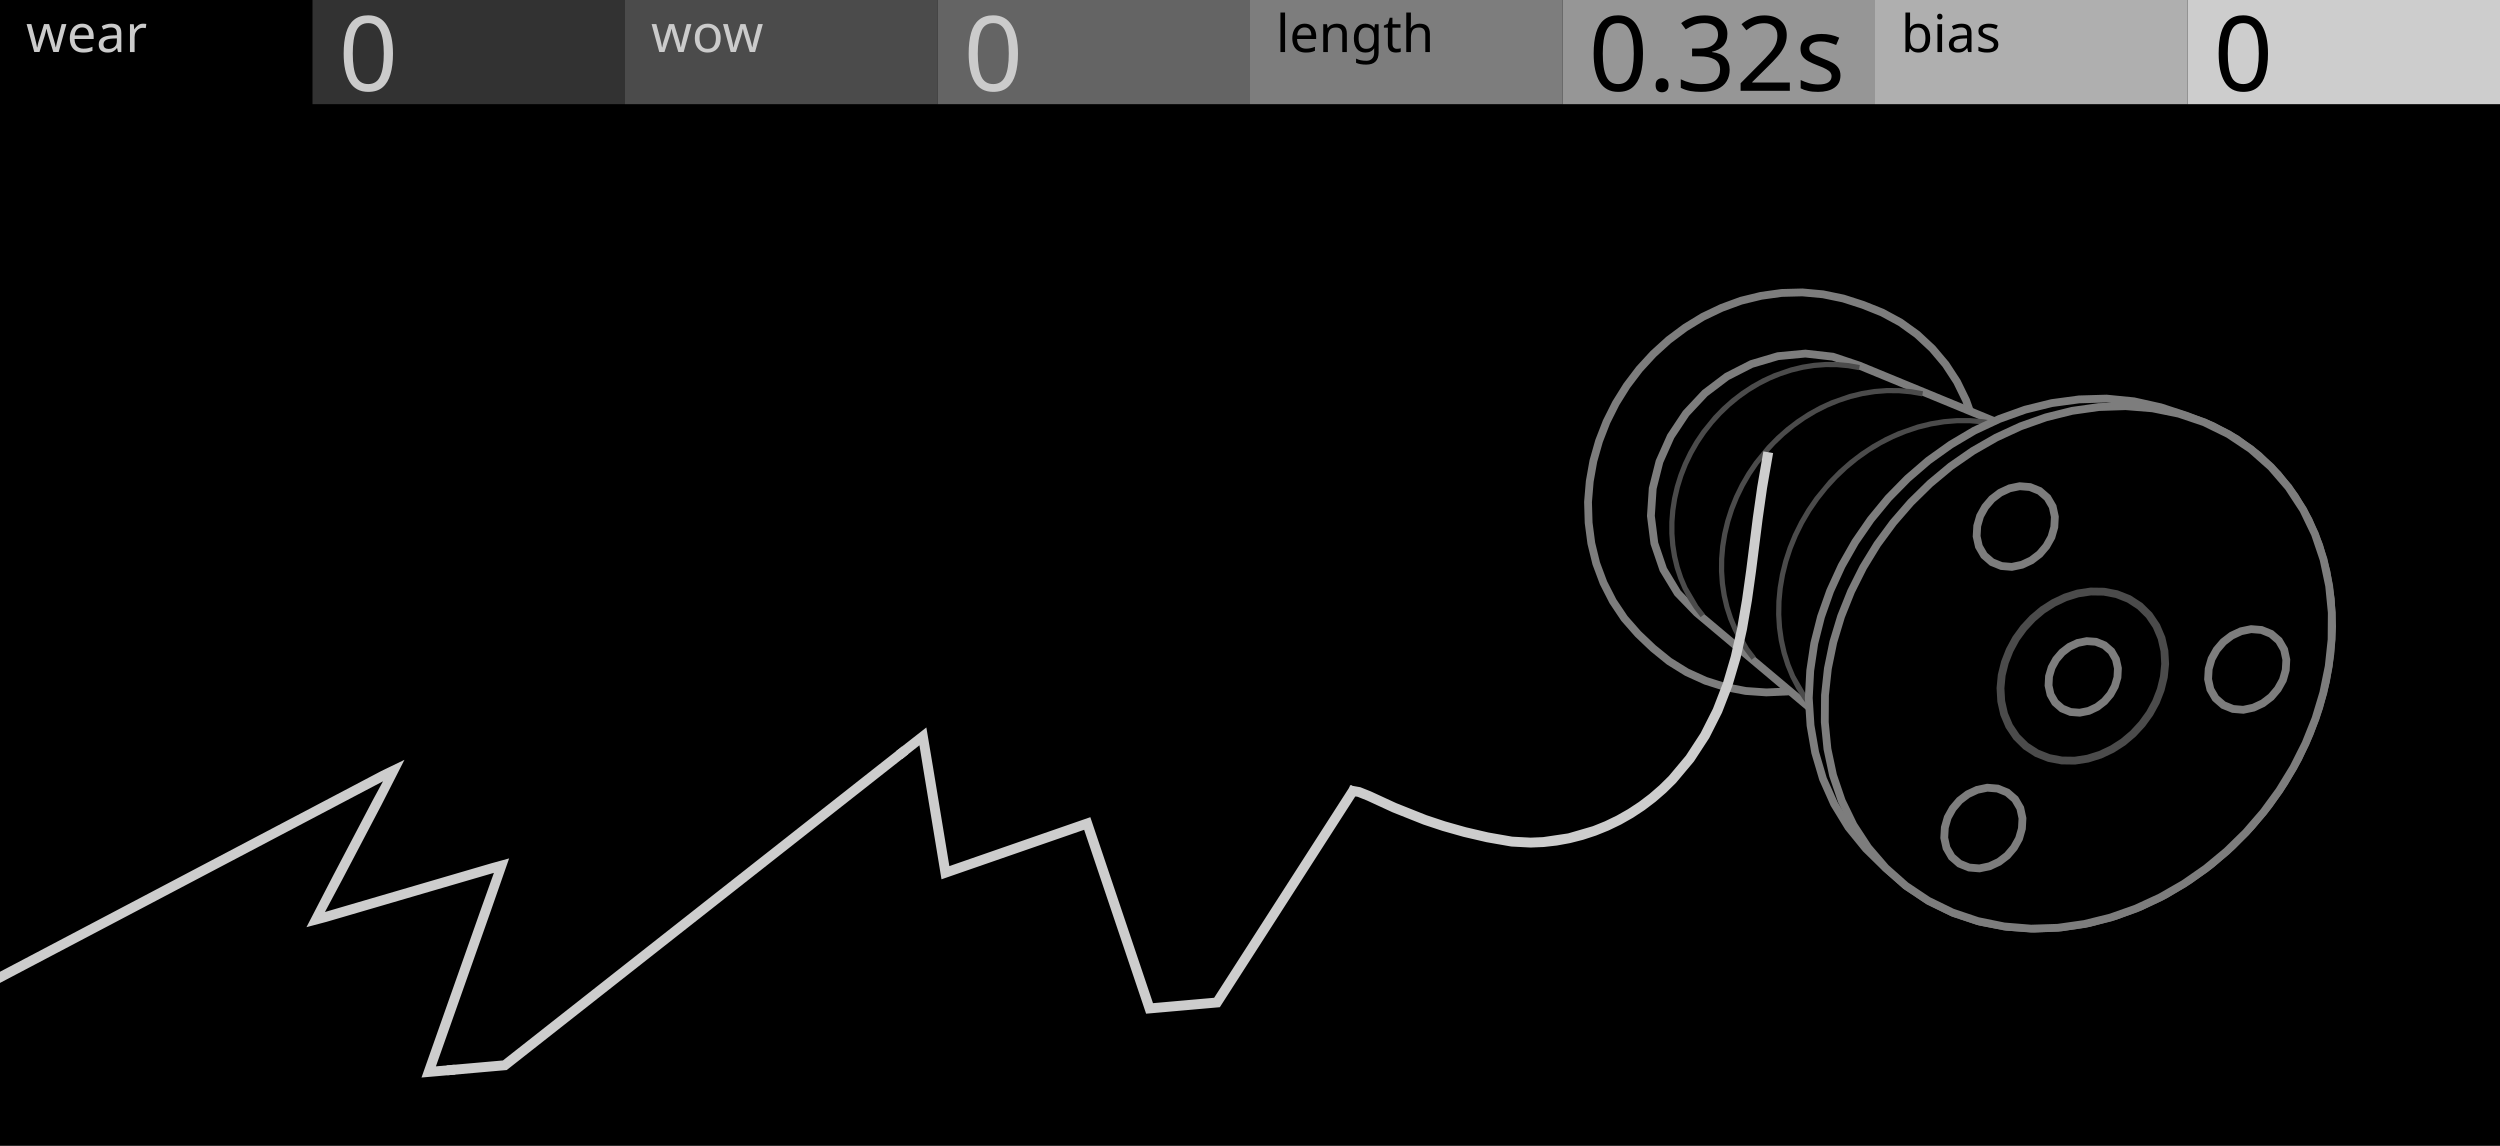
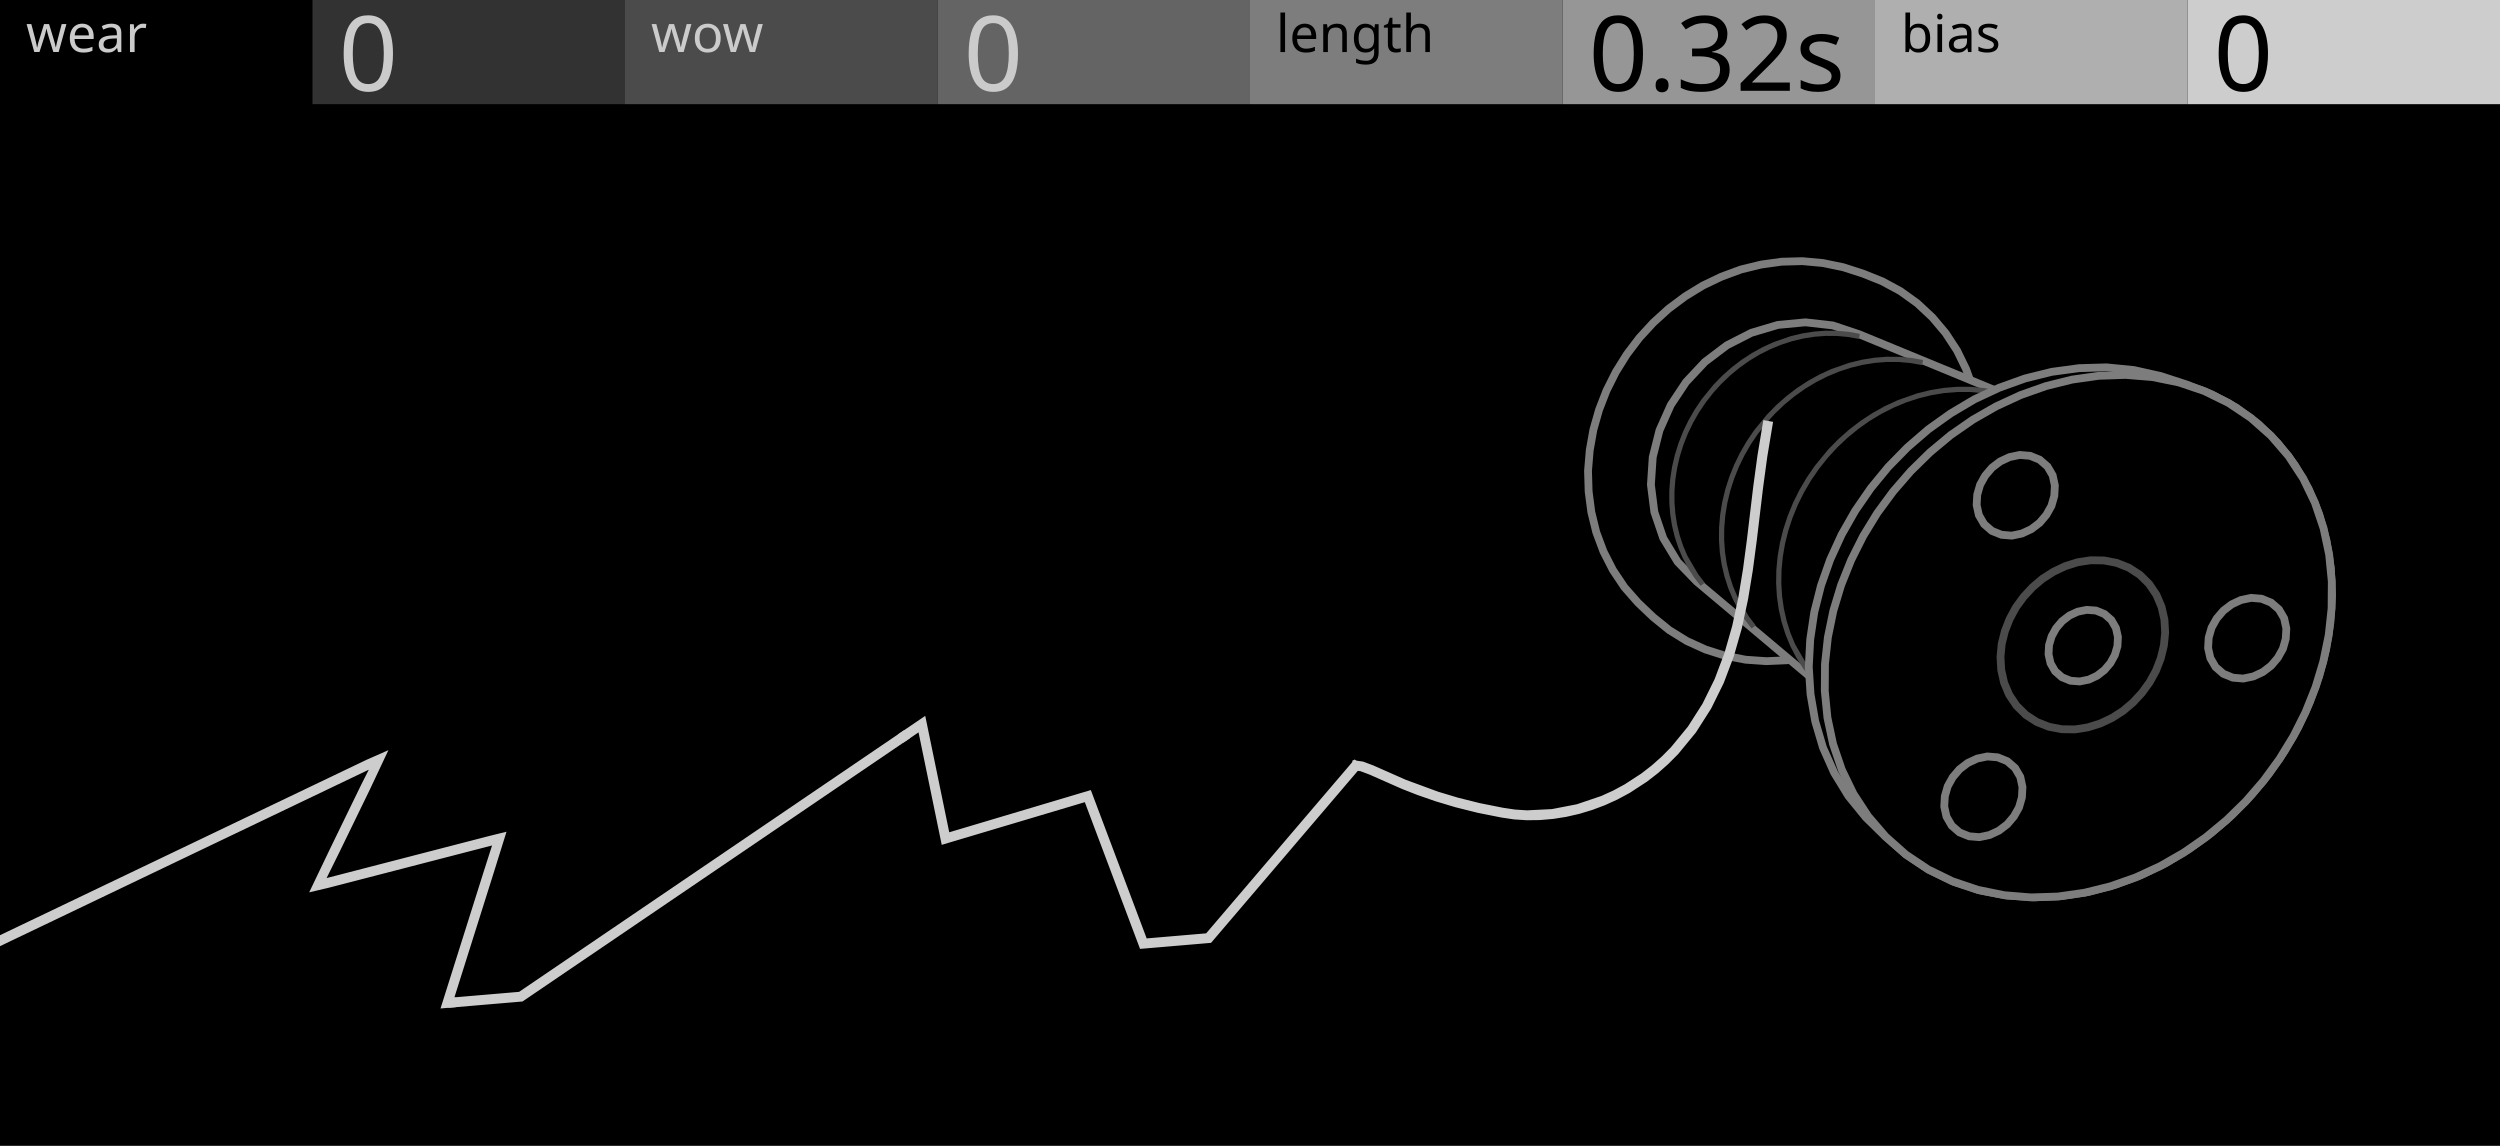
<svg xmlns="http://www.w3.org/2000/svg" width="480" height="220" viewBox="0 0 480 220">
  <g id="preview_canvas">
    <rect x="0" y="0" width="480" height="220" fill="#000000" stroke="none" />
  </g>
  <g id="preview_header">
    <rect x="0" y="0" width="60" height="20" fill="#000000" stroke="none" />
    <rect x="60" y="0" width="60" height="20" fill="#323232" stroke="none" />
    <rect x="120" y="0" width="60" height="20" fill="#4B4B4B" stroke="none" />
    <rect x="180" y="0" width="60" height="20" fill="#646464" stroke="none" />
    <rect x="240" y="0" width="60" height="20" fill="#7D7D7D" stroke="none" />
    <rect x="300" y="0" width="60" height="20" fill="#969696" stroke="none" />
    <rect x="360" y="0" width="60" height="20" fill="#AFAFAF" stroke="none" />
    <rect x="420" y="0" width="60" height="20" fill="#CDCDCD" stroke="none" />
    <text transform="matrix(1 0 0 1 5 10)" fill="#CBCBCB" stroke="none" font-family="UniversNextPro-Light" font-size="10px">wear</text>
    <text transform="matrix(1 0 0 1 65 17.44)" fill="#CBCBCB" stroke="none" font-family="UniversNextPro-Light" font-size="20px">0</text>
    <text transform="matrix(1 0 0 1 125 10)" fill="#CBCBCB" stroke="none" font-family="UniversNextPro-Light" font-size="10px">wow</text>
    <text transform="matrix(1 0 0 1 185 17.44)" fill="#CBCBCB" stroke="none" font-family="UniversNextPro-Light" font-size="20px">0</text>
    <text transform="matrix(1 0 0 1 245 10)" fill="#000000" stroke="none" font-family="UniversNextPro-Light" font-size="10px">length</text>
    <text transform="matrix(1 0 0 1 305 17.44)" fill="#000000" stroke="none" font-family="UniversNextPro-Light" font-size="20px">0.32s</text>
    <text transform="matrix(1 0 0 1 365 10)" fill="#000000" stroke="none" font-family="UniversNextPro-Light" font-size="10px">bias</text>
    <text transform="matrix(1 0 0 1 425 17.44)" fill="#000000" stroke="none" font-family="UniversNextPro-Light" font-size="20px">0</text>
  </g>
-   <path id="spool_node_4" transform="matrix(1 0 0 1 342.58 94.54)" d="M -37.679 1.853 L -37.349 -2.11 L -36.653 -6.025 L -35.565 -9.85 L -34.126 -13.557 L -32.344 -17.112 L -30.24 -20.486 L -27.838 -23.656 L -25.149 -26.585 L -22.206 -29.26 L -19.018 -31.637 L -15.626 -33.713 L -12.038 -35.426 L -8.306 -36.8 L -4.443 -37.744 L -0.506 -38.293 L 3.469 -38.399 L 7.428 -38.036 L 11.32 -37.23 L 15.107 -36.011 L 18.798 -34.531 L 22.295 -32.642 L 25.523 -30.32 L 28.43 -27.61 L 30.992 -24.57 L 33.166 -21.241 L 34.909 -17.668 L 36.242 -13.923 L 37.156 -10.053 L 37.62 -6.103 L 37.687 -2.128 L 37.349 1.834 L 36.611 5.742 L 35.525 9.567 L 34.061 13.265 L 32.275 16.818 L 30.174 20.195 L 27.766 23.36 L 25.099 26.31 L 22.152 28.981 L 18.983 31.383 L 15.603 33.479 L 12.031 35.226 L 8.311 36.63 L 4.464 37.637 L 0.532 38.229 L -3.44 38.403 L -7.406 38.126 L -11.311 37.375 L -15.099 36.173 L -18.718 34.528 L -22.098 32.433 L -25.186 29.93 L -28.07 27.19 L -30.694 24.203 L -32.905 20.898 L -34.711 17.357 L -36.104 13.633 L -37.048 9.77 L -37.562 5.828 Z" fill="#000000" stroke="#7D7D7D" stroke-width="1.5" />
-   <path id="spool_node_5" transform="matrix(1 0 0 1 373.68 115.18)" d="M -56.707 -16.125 L -56.355 -21.415 L -55.06 -26.555 L -52.903 -31.397 L -49.97 -35.812 L -46.346 -39.682 L -42.118 -42.881 L -37.395 -45.288 L -32.315 -46.796 L -27.041 -47.293 L -21.778 -46.696 L -16.753 -45.013 L -11.844 -42.992 L -6.936 -40.97 L -2.027 -38.948 L 2.881 -36.927 L 7.79 -34.905 L 12.698 -32.884 L 17.606 -30.862 L 22.515 -28.84 L 27.423 -26.819 L 32.332 -24.797 L 37.24 -22.775 L 42.062 -20.566 L 46.436 -17.574 L 50.131 -13.776 L 53.061 -9.36 L 55.12 -4.476 L 56.329 0.685 L 56.708 5.974 L 56.287 11.261 L 55.154 16.442 L 53.366 21.435 L 50.965 26.166 L 48.007 30.569 L 44.553 34.595 L 40.65 38.187 L 36.345 41.286 L 31.677 43.807 L 26.722 45.697 L 21.555 46.892 L 16.268 47.285 L 10.987 46.826 L 5.866 45.462 L 1.083 43.18 L -3.195 40.05 L -7.26 36.636 L -11.325 33.221 L -15.39 29.807 L -19.454 26.392 L -23.519 22.978 L -27.584 19.564 L -31.649 16.149 L -35.713 12.735 L -39.778 9.321 L -43.843 5.906 L -47.907 2.492 L -51.587 -1.319 L -54.333 -5.85 L -56.042 -10.866 Z" fill="#000000" stroke="#7D7D7D" stroke-width="1.5" />
-   <path id="spool_node_6" transform="matrix(1 0 0 1 376.63 116.98)" d="M -15.26 29.402 L -16.737 27.456 L -19.152 23.184 L -20.088 20.864 L -20.832 18.439 L -21.378 15.924 L -21.721 13.333 L -21.857 10.683 L -21.783 7.99 L -21.499 5.271 L -21.005 2.545 L -20.302 -0.172 L -19.395 -2.86 L -18.287 -5.501 L -16.986 -8.079 L -15.499 -10.574 L -13.835 -12.971 L -12.003 -15.255 L -10.023 -17.401 L -7.899 -19.403 L -5.649 -21.246 L -3.288 -22.916 L -0.832 -24.401 L 1.702 -25.693 L 4.292 -26.78 L 6.934 -27.661 L 9.596 -28.325 L 12.265 -28.771 L 14.924 -28.997 L 17.553 -29.001 L 20.136 -28.785 L 22.678 -28.349 L 22.848 -29.334 L 20.263 -29.778 L 17.594 -30.001 L 14.881 -29.996 L 12.141 -29.764 L 9.392 -29.305 L 6.654 -28.622 L 2.605 -27.185 L -0.028 -25.963 L -2.589 -24.538 L -5.059 -22.92 L -7.423 -21.119 L -9.664 -19.149 L -11.768 -17.022 L -14.637 -13.569 L -16.34 -11.116 L -17.863 -8.561 L -19.196 -5.921 L -20.331 -3.213 L -21.261 -0.457 L -21.982 2.33 L -22.49 5.13 L -22.782 7.924 L -22.857 10.695 L -22.717 13.424 L -22.364 16.096 L -21.8 18.693 L -21.031 21.199 L -20.063 23.599 L -18.904 25.879 L -17.56 28.025 L -16.057 30.007 Z" fill="#4B4B4B" stroke="none" />
-   <path id="spool_node_7" transform="matrix(1 0 0 1 362.11 108.17)" d="M -13.775 27.304 L -15.17 25.479 L -17.461 21.481 L -18.355 19.313 L -19.07 17.049 L -19.602 14.702 L -19.946 12.287 L -20.097 9.819 L -20.055 7.312 L -19.816 4.784 L -19.383 2.251 L -18.756 -0.272 L -17.938 -2.767 L -16.934 -5.217 L -15.75 -7.606 L -14.393 -9.917 L -12.871 -12.136 L -11.191 -14.25 L -9.373 -16.234 L -7.421 -18.084 L -5.349 -19.786 L -3.172 -21.327 L -0.906 -22.696 L 1.436 -23.885 L 3.831 -24.885 L 6.278 -25.693 L 8.747 -26.301 L 11.224 -26.705 L 13.695 -26.906 L 16.141 -26.901 L 18.548 -26.693 L 20.921 -26.279 L 21.093 -27.264 L 18.677 -27.685 L 16.185 -27.901 L 13.655 -27.906 L 11.103 -27.699 L 8.546 -27.281 L 6.002 -26.655 L 2.244 -25.333 L -0.196 -24.206 L -2.567 -22.889 L -4.851 -21.393 L -7.034 -19.727 L -9.101 -17.903 L -11.039 -15.932 L -13.676 -12.731 L -15.238 -10.454 L -16.631 -8.082 L -17.846 -5.629 L -18.877 -3.112 L -19.717 -0.549 L -20.362 2.045 L -20.808 4.653 L -21.054 7.257 L -21.098 9.841 L -20.942 12.388 L -20.587 14.883 L -20.036 17.31 L -19.295 19.654 L -18.369 21.901 L -17.265 24.038 L -15.991 26.051 L -14.569 27.911 Z" fill="#4B4B4B" stroke="none" />
-   <path id="spool_node_8" transform="matrix(1 0 0 1 349.63 100.59)" d="M -12.533 25.479 L -13.854 23.761 L -16.031 20.005 L -16.885 17.971 L -17.572 15.848 L -18.089 13.65 L -18.429 11.389 L -18.591 9.08 L -18.571 6.737 L -18.369 4.375 L -17.985 2.009 L -17.42 -0.345 L -16.677 -2.672 L -15.76 -4.956 L -14.674 -7.182 L -13.426 -9.335 L -12.024 -11.4 L -10.474 -13.366 L -8.794 -15.211 L -6.987 -16.931 L -5.067 -18.511 L -3.049 -19.941 L -0.945 -21.211 L 1.231 -22.313 L 3.459 -23.237 L 5.737 -23.984 L 8.038 -24.543 L 10.349 -24.914 L 12.655 -25.094 L 14.943 -25.083 L 17.195 -24.882 L 19.42 -24.489 L 19.594 -25.474 L 17.327 -25.874 L 14.99 -26.082 L 12.619 -26.094 L 10.231 -25.908 L 7.84 -25.524 L 5.463 -24.946 L 1.958 -23.722 L -0.317 -22.676 L -2.523 -21.453 L -4.648 -20.061 L -6.676 -18.511 L -8.594 -16.812 L -10.391 -14.976 L -12.831 -11.991 L -14.273 -9.867 L -15.557 -7.653 L -16.674 -5.362 L -17.618 -3.011 L -18.384 -0.615 L -18.966 1.812 L -19.362 4.252 L -19.571 6.69 L -19.591 9.111 L -19.424 11.499 L -19.071 13.839 L -18.536 16.117 L -17.823 18.319 L -16.937 20.431 L -15.885 22.441 L -14.674 24.336 L -13.326 26.089 Z" fill="#4B4B4B" stroke="none" />
-   <path id="spool_node_9" transform="matrix(1 0 0 1 338.79 93.99)" d="M -11.482 23.886 L -12.737 22.264 L -14.808 18.724 L -15.624 16.808 L -16.284 14.811 L -16.785 12.744 L -17.12 10.619 L -17.288 8.45 L -17.286 6.251 L -17.113 4.034 L -16.769 1.816 L -16.256 -0.39 L -15.575 -2.57 L -14.732 -4.709 L -13.729 -6.792 L -12.575 -8.806 L -11.275 -10.737 L -9.836 -12.575 L -8.275 -14.298 L -6.594 -15.904 L -4.807 -17.379 L -2.925 -18.713 L -0.962 -19.897 L 1.069 -20.923 L 3.151 -21.783 L 5.282 -22.477 L 7.436 -22.995 L 9.601 -23.336 L 11.764 -23.499 L 13.91 -23.483 L 16.027 -23.289 L 18.12 -22.916 L 18.296 -23.9 L 16.16 -24.281 L 13.96 -24.483 L 11.73 -24.499 L 9.485 -24.33 L 7.24 -23.976 L 5.01 -23.44 L 1.725 -22.299 L -0.405 -21.323 L -2.47 -20.18 L -4.455 -18.88 L -6.35 -17.43 L -8.14 -15.84 L -9.814 -14.121 L -12.085 -11.325 L -13.425 -9.335 L -14.615 -7.258 L -15.648 -5.11 L -16.519 -2.903 L -17.221 -0.653 L -17.751 1.626 L -18.107 3.919 L -18.286 6.211 L -18.288 8.488 L -18.114 10.736 L -17.766 12.94 L -17.247 15.086 L -16.56 17.162 L -15.712 19.154 L -14.708 21.051 L -13.554 22.842 L -12.274 24.498 Z" fill="#4B4B4B" stroke="none" />
-   <path id="spool_node_0" transform="matrix(1 0 0 1 216.49 167.44)" d="M 43.105 -15.688 L 40.845 -12.172 L 39.28 -9.736 L 36.838 -5.937 L 32.498 0.817 L 28.757 6.638 L 24.749 12.875 L 22.636 16.163 L 19.319 21.325 L 18.171 23.111 L 17.055 24.848 L 9.079 25.551 L 5.833 25.837 L 4.363 25.966 L 0.947 15.828 L -2.17 6.576 L -4.989 -1.791 L -7.616 -9.585 L -9.095 -9.072 L -13.004 -7.715 L -15.648 -6.798 L -18.322 -5.87 L -21.027 -4.931 L -23.763 -3.982 L -30.745 -1.559 L -32.166 -1.066 L -34.809 -0.149 L -35.994 -7.324 L -38.144 -20.345 L -39.16 -26.402 L -43.438 -23.055 L -43.191 -22.74 L -39.423 -25.724 L -38.539 -20.28 L -36.389 -7.259 L -35.127 0.385 L -33.464 -0.192 L -32.035 -0.688 L -26.4 -2.643 L -23.632 -3.604 L -20.896 -4.553 L -18.191 -5.492 L -15.517 -6.42 L -12.873 -7.337 L -8.964 -8.694 L -7.866 -9.075 L -5.369 -1.663 L -2.549 6.703 L 0.568 15.956 L 4.085 26.392 L 5.868 26.235 L 9.114 25.949 L 15.578 25.379 L 17.286 25.229 L 18.508 23.327 L 19.655 21.541 L 22.973 16.379 L 25.086 13.091 L 29.094 6.854 L 32.835 1.033 L 37.175 -5.721 L 39.616 -9.52 L 41.182 -11.955 L 43.441 -15.472 Z" fill="none" stroke="#CDCDCD" stroke-width="1.5" />
-   <path id="spool_node_1" transform="matrix(1 0 0 1 129.93 175.01)" d="M 43.122 -30.625 L 41.948 -29.701 L 40.601 -28.642 L 39.235 -27.567 L 37.849 -26.476 L 36.442 -25.37 L 32.094 -21.949 L 29.084 -19.581 L 25.98 -17.139 L 24.391 -15.889 L 17.778 -10.686 L 16.056 -9.332 L 12.528 -6.556 L 8.88 -3.686 L 7.009 -2.215 L 5.107 -0.717 L 1.2 2.356 L -0.804 3.933 L -4.923 7.173 L -7.038 8.837 L -9.192 10.531 L -11.386 12.257 L -13.621 14.016 L -15.898 15.807 L -20.583 19.493 L -22.995 21.39 L -30.517 27.308 L -33.079 29.324 L -34.837 29.479 L -36.657 29.639 L -38.48 29.8 L -43.36 30.23 L -43.325 30.628 L -38.444 30.198 L -36.622 30.037 L -32.925 29.712 L -30.27 27.622 L -22.747 21.704 L -20.336 19.808 L -15.651 16.121 L -13.373 14.33 L -11.139 12.572 L -8.945 10.846 L -6.791 9.151 L -4.675 7.487 L -0.557 4.247 L 1.448 2.67 L 7.257 -1.9 L 9.128 -3.372 L 10.967 -4.819 L 12.775 -6.242 L 16.304 -9.017 L 18.025 -10.372 L 24.638 -15.574 L 26.227 -16.824 L 27.791 -18.055 L 29.331 -19.267 L 32.341 -21.635 L 36.689 -25.055 L 38.096 -26.162 L 39.482 -27.253 L 40.848 -28.327 L 42.195 -29.387 L 43.369 -30.31 Z" fill="none" stroke="#CDCDCD" stroke-width="1.5" />
-   <path id="spool_node_2" transform="matrix(1 0 0 1 48.24 176.79)" d="M 38.33 28.45 L 35.89 28.665 L 34.358 28.803 L 38.348 17.512 L 42.003 7.161 L 45.289 -2.145 L 48.335 -10.876 L 46.328 -10.324 L 41.208 -8.825 L 34.236 -6.784 L 21.621 -3.092 L 14.165 -0.91 L 12.609 -0.394 L 16.818 -8.281 L 20.75 -15.765 L 24.348 -22.615 L 27.734 -29.258 L 25.307 -28.084 L 16.684 -23.545 L 9.866 -19.955 L 7.522 -18.722 L 2.723 -16.195 L -9.971 -9.512 L -15.348 -6.682 L -18.105 -5.231 L -23.761 -2.253 L -29.616 0.829 L -32.622 2.412 L -35.681 4.022 L -38.795 5.661 L -45.196 9.031 L -48.333 10.683 L -48.147 11.037 L -45.009 9.385 L -38.609 6.015 L -35.494 4.376 L -32.435 2.765 L -29.43 1.183 L -23.575 -1.899 L -17.918 -4.877 L -15.161 -6.328 L -9.785 -9.158 L 2.909 -15.841 L 7.709 -18.368 L 10.053 -19.601 L 16.871 -23.191 L 25.493 -27.73 L 27.22 -28.743 L 23.994 -22.801 L 20.396 -15.951 L 16.464 -8.467 L 12.046 0.067 L 14.277 -0.526 L 21.733 -2.708 L 34.348 -6.401 L 41.32 -8.441 L 44.744 -9.443 L 46.441 -9.94 L 47.807 -10.376 L 44.912 -2.279 L 37.971 17.379 L 33.783 29.249 L 35.926 29.063 L 38.365 28.848 Z" fill="none" stroke="#CDCDCD" stroke-width="1.5" />
-   <path id="spool_node_3" transform="matrix(1 0 0 1 299.65 124.76)" d="M 39.527 -37.227 L 38.482 -31.193 L 37.639 -25.285 L 36.362 -15.197 L 35.573 -9.564 L 34.619 -4.035 L 33.411 1.362 L 31.868 6.594 L 29.923 11.612 L 27.528 16.356 L 24.656 20.76 L 21.307 24.756 L 19.459 26.578 L 17.504 28.274 L 15.448 29.833 L 13.299 31.25 L 11.069 32.517 L 8.768 33.629 L 6.409 34.581 L 1.573 35.99 L -3.327 36.717 L -5.764 36.819 L -9.359 36.629 L -13.999 35.818 L -18.37 34.802 L -22.385 33.666 L -25.986 32.47 L -31.844 30.138 L -36.748 27.878 L -38.662 27.114 L -39.852 26.903 L -39.922 27.297 L -38.772 27.5 L -36.906 28.246 L -32.005 30.504 L -26.12 32.847 L -22.502 34.048 L -18.47 35.189 L -14.082 36.209 L -9.409 37.026 L -5.762 37.219 L -3.296 37.116 L -0.818 36.836 L 1.658 36.381 L 4.118 35.754 L 6.546 34.957 L 8.93 33.995 L 11.255 32.871 L 13.508 31.591 L 15.679 30.16 L 17.756 28.584 L 19.731 26.872 L 21.597 25.032 L 24.978 20.998 L 27.875 16.555 L 30.289 11.774 L 32.247 6.723 L 33.799 1.462 L 35.012 -3.96 L 35.968 -9.502 L 36.758 -15.144 L 38.036 -25.231 L 38.877 -31.13 L 39.921 -37.159 Z" fill="none" stroke="#CDCDCD" stroke-width="1.5" />
-   <path id="spool_node_10" transform="matrix(1 0 0 1 397.52 127.41)" d="M -50.234 6.61 L -49.955 1.341 L -49.177 -3.877 L -47.884 -8.992 L -46.126 -13.966 L -43.927 -18.763 L -41.317 -23.348 L -38.319 -27.69 L -34.966 -31.764 L -31.27 -35.53 L -27.275 -38.976 L -22.98 -42.042 L -18.441 -44.731 L -13.662 -46.967 L -8.697 -48.749 L -3.575 -50.015 L 1.651 -50.725 L 6.925 -50.879 L 12.175 -50.36 L 17.321 -49.214 L 22.337 -47.572 L 27.247 -45.643 L 31.883 -43.129 L 36.115 -39.98 L 39.87 -36.278 L 43.094 -32.107 L 45.744 -27.547 L 47.768 -22.676 L 49.173 -17.592 L 49.993 -12.382 L 50.238 -7.111 L 49.904 -1.846 L 49.075 3.364 L 47.747 8.471 L 45.953 13.432 L 43.753 18.229 L 41.115 22.799 L 38.127 27.148 L 34.772 31.222 L 31.095 35.005 L 27.118 38.474 L 22.847 41.572 L 18.336 44.308 L 13.585 46.604 L 8.643 48.451 L 3.549 49.825 L -1.665 50.636 L -6.934 50.881 L -12.196 50.532 L -17.381 49.557 L -22.39 47.903 L -27.136 45.605 L -31.528 42.688 L -35.511 39.229 L -39.282 35.538 L -42.61 31.449 L -45.362 26.951 L -47.507 22.131 L -49 17.072 L -49.899 11.875 Z" fill="#000000" stroke="#7D7D7D" stroke-width="1.5" />
-   <path id="spool_node_11" transform="matrix(1 0 0 1 399.03 128.14)" d="M -3.915 49.995 L -9.08 50.159 L -14.229 49.738 L -19.29 48.708 L -24.185 47.058 L -28.826 44.792 L -33.12 41.921 L -36.98 38.49 L -40.348 34.574 L -43.173 30.251 L -45.423 25.602 L -47.086 20.71 L -48.163 15.657 L -48.67 10.515 L -48.632 5.347 L -48.076 0.21 L -47.035 -4.851 L -45.539 -9.797 L -43.618 -14.593 L -41.3 -19.212 L -38.601 -23.619 L -35.539 -27.782 L -32.152 -31.685 L -28.463 -35.303 L -24.491 -38.61 L -20.244 -41.554 L -15.761 -44.123 L -11.069 -46.288 L -6.199 -48.012 L -1.184 -49.257 L 3.931 -49.985 L 9.095 -50.158 L 14.245 -49.742 L 19.307 -48.712 L 24.2 -47.057 L 28.836 -44.78 L 33.128 -41.908 L 36.995 -38.485 L 40.369 -34.575 L 43.199 -30.254 L 45.443 -25.6 L 47.096 -20.706 L 48.168 -15.652 L 48.674 -10.511 L 48.638 -5.345 L 48.087 -0.207 L 47.05 4.854 L 45.557 9.801 L 43.636 14.598 L 41.313 19.214 L 38.613 23.621 L 35.561 27.791 L 32.179 31.699 L 28.484 35.313 L 24.503 38.609 L 20.26 41.559 L 15.779 44.133 L 11.087 46.299 L 6.216 48.022 L 1.2 49.266 Z" fill="#000000" stroke="#7D7D7D" stroke-width="1.5" />
-   <path id="spool_node_12" transform="matrix(1 0 0 1 399.9 129.81)" d="M -1.529 16.236 L -4.042 16.201 L -6.51 15.73 L -8.844 14.805 L -10.95 13.438 L -12.737 11.674 L -14.136 9.59 L -15.113 7.277 L -15.663 4.827 L -15.807 2.319 L -15.571 -0.184 L -14.964 -2.624 L -14.047 -4.964 L -12.851 -7.176 L -11.371 -9.209 L -9.663 -11.053 L -7.746 -12.681 L -5.628 -14.035 L -3.357 -15.11 L -0.96 -15.867 L 1.527 -16.239 L 4.038 -16.206 L 6.505 -15.736 L 8.839 -14.813 L 10.945 -13.447 L 12.732 -11.685 L 14.133 -9.602 L 15.114 -7.29 L 15.67 -4.84 L 15.81 -2.33 L 15.558 0.171 L 14.96 2.612 L 14.049 4.955 L 12.843 7.161 L 11.367 9.197 L 9.662 11.043 L 7.743 12.668 L 5.626 14.025 L 3.354 15.098 L 0.955 15.849 Z" fill="#000000" stroke="#4B4B4B" stroke-width="1.5" />
-   <path id="spool_node_13" transform="matrix(1 0 0 1 399.98 129.97)" d="M -0.674 6.868 L -2.436 6.732 L -4.071 6.067 L -5.397 4.907 L -6.277 3.379 L -6.658 1.656 L -6.567 -0.109 L -6.064 -1.803 L -5.211 -3.352 L -4.061 -4.696 L -2.66 -5.778 L -1.057 -6.529 L 0.678 -6.875 L 2.441 -6.746 L 4.076 -6.079 L 5.402 -4.918 L 6.28 -3.389 L 6.66 -1.666 L 6.57 0.098 L 6.068 1.793 L 5.215 3.342 L 4.065 4.686 L 2.664 5.767 L 1.061 6.52 Z" fill="#000000" stroke="#7D7D7D" stroke-width="1.5" />
-   <path id="spool_node_14" transform="matrix(1 0 0 1 380.83 159.03)" d="M -0.782 7.703 L -2.767 7.537 L -4.606 6.791 L -6.103 5.491 L -7.102 3.774 L -7.535 1.83 L -7.421 -0.157 L -6.868 -2.071 L -5.896 -3.812 L -4.603 -5.328 L -3.019 -6.539 L -1.215 -7.381 L 0.736 -7.788 L 2.72 -7.624 L 4.559 -6.88 L 6.059 -5.582 L 7.063 -3.865 L 7.484 -1.919 L 7.375 0.068 L 6.826 1.984 L 5.849 3.723 L 4.558 5.24 L 2.973 6.45 L 1.168 7.291 Z" fill="#000000" stroke="#7D7D7D" stroke-width="1.5" />
-   <path id="spool_node_15" transform="matrix(1 0 0 1 431.49 128.58)" d="M -0.782 7.703 L -2.767 7.537 L -4.606 6.791 L -6.103 5.491 L -7.102 3.774 L -7.535 1.83 L -7.421 -0.157 L -6.868 -2.071 L -5.896 -3.812 L -4.603 -5.328 L -3.019 -6.539 L -1.215 -7.381 L 0.736 -7.788 L 2.72 -7.624 L 4.559 -6.88 L 6.059 -5.582 L 7.063 -3.865 L 7.484 -1.919 L 7.375 0.068 L 6.826 1.984 L 5.849 3.723 L 4.558 5.24 L 2.973 6.45 L 1.168 7.291 Z" fill="#000000" stroke="#7D7D7D" stroke-width="1.5" />
-   <path id="spool_node_16" transform="matrix(1 0 0 1 387.05 101.14)" d="M -0.782 7.703 L -2.767 7.537 L -4.606 6.791 L -6.103 5.491 L -7.102 3.774 L -7.535 1.83 L -7.421 -0.157 L -6.868 -2.071 L -5.896 -3.812 L -4.603 -5.328 L -3.019 -6.539 L -1.215 -7.381 L 0.736 -7.788 L 2.72 -7.624 L 4.559 -6.88 L 6.059 -5.582 L 7.063 -3.865 L 7.484 -1.919 L 7.375 0.068 L 6.826 1.984 L 5.849 3.723 L 4.558 5.24 L 2.973 6.45 L 1.168 7.291 Z" fill="#000000" stroke="#7D7D7D" stroke-width="1.5" />
+   <path id="spool_node_4" transform="matrix(1 0 0 1 342.58 88.54)" d="M -37.679 1.853 L -37.349 -2.11 L -36.653 -6.025 L -35.565 -9.85 L -34.126 -13.557 L -32.344 -17.112 L -30.24 -20.486 L -27.838 -23.656 L -25.149 -26.585 L -22.206 -29.26 L -19.018 -31.637 L -15.626 -33.713 L -12.038 -35.426 L -8.306 -36.8 L -4.443 -37.744 L -0.506 -38.293 L 3.469 -38.399 L 7.428 -38.036 L 11.32 -37.23 L 15.107 -36.011 L 18.798 -34.531 L 22.295 -32.642 L 25.523 -30.32 L 28.43 -27.61 L 30.992 -24.57 L 33.166 -21.241 L 34.909 -17.668 L 36.242 -13.923 L 37.156 -10.053 L 37.62 -6.103 L 37.687 -2.128 L 37.349 1.834 L 36.611 5.742 L 35.525 9.567 L 34.061 13.265 L 32.275 16.818 L 30.174 20.195 L 27.766 23.36 L 25.099 26.31 L 22.152 28.981 L 18.983 31.383 L 15.603 33.479 L 12.031 35.226 L 8.311 36.63 L 4.464 37.637 L 0.532 38.229 L -3.44 38.403 L -7.406 38.126 L -11.311 37.375 L -15.099 36.173 L -18.718 34.528 L -22.098 32.433 L -25.186 29.93 L -28.07 27.19 L -30.694 24.203 L -32.905 20.898 L -34.711 17.357 L -36.104 13.633 L -37.048 9.77 L -37.562 5.828 Z" fill="#000000" stroke="#7D7D7D" stroke-width="1.5" />
+   <path id="spool_node_5" transform="matrix(1 0 0 1 373.68 109.18)" d="M -56.707 -16.125 L -56.355 -21.415 L -55.06 -26.555 L -52.903 -31.397 L -49.97 -35.812 L -46.346 -39.682 L -42.118 -42.881 L -37.395 -45.288 L -32.315 -46.796 L -27.041 -47.293 L -21.778 -46.696 L -16.753 -45.013 L -11.844 -42.992 L -6.936 -40.97 L -2.027 -38.948 L 2.881 -36.927 L 7.79 -34.905 L 12.698 -32.884 L 17.606 -30.862 L 22.515 -28.84 L 27.423 -26.819 L 32.332 -24.797 L 37.24 -22.775 L 42.062 -20.566 L 46.436 -17.574 L 50.131 -13.776 L 53.061 -9.36 L 55.12 -4.476 L 56.329 0.685 L 56.708 5.974 L 56.287 11.261 L 55.154 16.442 L 53.366 21.435 L 50.965 26.166 L 48.007 30.569 L 44.553 34.595 L 40.65 38.187 L 36.345 41.286 L 31.677 43.807 L 26.722 45.697 L 21.555 46.892 L 16.268 47.285 L 10.987 46.826 L 5.866 45.462 L 1.083 43.18 L -3.195 40.05 L -7.26 36.636 L -11.325 33.221 L -15.39 29.807 L -19.454 26.392 L -23.519 22.978 L -27.584 19.564 L -31.649 16.149 L -35.713 12.735 L -39.778 9.321 L -43.843 5.906 L -47.907 2.492 L -51.587 -1.319 L -54.333 -5.85 L -56.042 -10.866 Z" fill="#000000" stroke="#7D7D7D" stroke-width="1.5" />
+   <path id="spool_node_6" transform="matrix(1 0 0 1 376.63 110.98)" d="M -15.26 29.402 L -16.737 27.456 L -19.152 23.184 L -20.088 20.864 L -20.832 18.439 L -21.378 15.924 L -21.721 13.333 L -21.857 10.683 L -21.783 7.99 L -21.499 5.271 L -21.005 2.545 L -20.302 -0.172 L -19.395 -2.86 L -18.287 -5.501 L -16.986 -8.079 L -15.499 -10.574 L -13.835 -12.971 L -12.003 -15.255 L -10.023 -17.401 L -7.899 -19.403 L -5.649 -21.246 L -3.288 -22.916 L -0.832 -24.401 L 1.702 -25.693 L 4.292 -26.78 L 6.934 -27.661 L 9.596 -28.325 L 12.265 -28.771 L 14.924 -28.997 L 17.553 -29.001 L 20.136 -28.785 L 22.678 -28.349 L 22.848 -29.334 L 20.263 -29.778 L 17.594 -30.001 L 14.881 -29.996 L 12.141 -29.764 L 9.392 -29.305 L 6.654 -28.622 L 2.605 -27.185 L -0.028 -25.963 L -2.589 -24.538 L -5.059 -22.92 L -7.423 -21.119 L -9.664 -19.149 L -11.768 -17.022 L -14.637 -13.569 L -16.34 -11.116 L -17.863 -8.561 L -19.196 -5.921 L -20.331 -3.213 L -21.261 -0.457 L -21.982 2.33 L -22.49 5.13 L -22.782 7.924 L -22.857 10.695 L -22.717 13.424 L -22.364 16.096 L -21.8 18.693 L -21.031 21.199 L -20.063 23.599 L -18.904 25.879 L -17.56 28.025 L -16.057 30.007 Z" fill="#4B4B4B" stroke="none" />
+   <path id="spool_node_7" transform="matrix(1 0 0 1 362.11 102.17)" d="M -13.775 27.304 L -15.17 25.479 L -17.461 21.481 L -18.355 19.313 L -19.07 17.049 L -19.602 14.702 L -19.946 12.287 L -20.097 9.819 L -20.055 7.312 L -19.816 4.784 L -19.383 2.251 L -18.756 -0.272 L -17.938 -2.767 L -16.934 -5.217 L -15.75 -7.606 L -14.393 -9.917 L -12.871 -12.136 L -11.191 -14.25 L -9.373 -16.234 L -7.421 -18.084 L -5.349 -19.786 L -3.172 -21.327 L -0.906 -22.696 L 1.436 -23.885 L 3.831 -24.885 L 6.278 -25.693 L 8.747 -26.301 L 11.224 -26.705 L 13.695 -26.906 L 16.141 -26.901 L 18.548 -26.693 L 20.921 -26.279 L 21.093 -27.264 L 18.677 -27.685 L 16.185 -27.901 L 13.655 -27.906 L 11.103 -27.699 L 8.546 -27.281 L 6.002 -26.655 L 2.244 -25.333 L -0.196 -24.206 L -2.567 -22.889 L -4.851 -21.393 L -7.034 -19.727 L -9.101 -17.903 L -11.039 -15.932 L -13.676 -12.731 L -15.238 -10.454 L -16.631 -8.082 L -17.846 -5.629 L -18.877 -3.112 L -19.717 -0.549 L -20.362 2.045 L -20.808 4.653 L -21.054 7.257 L -21.098 9.841 L -20.942 12.388 L -20.587 14.883 L -20.036 17.31 L -19.295 19.654 L -18.369 21.901 L -17.265 24.038 L -15.991 26.051 L -14.569 27.911 Z" fill="#4B4B4B" stroke="none" />
+   <path id="spool_node_8" transform="matrix(1 0 0 1 349.63 94.59)" d="M -12.533 25.479 L -13.854 23.761 L -16.031 20.005 L -16.885 17.971 L -17.572 15.848 L -18.089 13.65 L -18.429 11.389 L -18.591 9.08 L -18.571 6.737 L -18.369 4.375 L -17.985 2.009 L -17.42 -0.345 L -16.677 -2.672 L -15.76 -4.956 L -14.674 -7.182 L -13.426 -9.335 L -12.024 -11.4 L -10.474 -13.366 L -8.794 -15.211 L -6.987 -16.931 L -5.067 -18.511 L -3.049 -19.941 L -0.945 -21.211 L 1.231 -22.313 L 3.459 -23.237 L 5.737 -23.984 L 8.038 -24.543 L 10.349 -24.914 L 12.655 -25.094 L 14.943 -25.083 L 17.195 -24.882 L 19.42 -24.489 L 19.594 -25.474 L 17.327 -25.874 L 14.99 -26.082 L 12.619 -26.094 L 10.231 -25.908 L 7.84 -25.524 L 5.463 -24.946 L 1.958 -23.722 L -0.317 -22.676 L -2.523 -21.453 L -4.648 -20.061 L -6.676 -18.511 L -8.594 -16.812 L -10.391 -14.976 L -12.831 -11.991 L -14.273 -9.867 L -15.557 -7.653 L -16.674 -5.362 L -17.618 -3.011 L -18.384 -0.615 L -18.966 1.812 L -19.362 4.252 L -19.571 6.69 L -19.591 9.111 L -19.424 11.499 L -19.071 13.839 L -18.536 16.117 L -17.823 18.319 L -16.937 20.431 L -15.885 22.441 L -14.674 24.336 L -13.326 26.089 Z" fill="#4B4B4B" stroke="none" />
+   <path id="spool_node_9" transform="matrix(1 0 0 1 338.79 87.99)" d="M -11.482 23.886 L -12.737 22.264 L -14.808 18.724 L -15.624 16.808 L -16.284 14.811 L -16.785 12.744 L -17.12 10.619 L -17.288 8.45 L -17.286 6.251 L -17.113 4.034 L -16.769 1.816 L -16.256 -0.39 L -15.575 -2.57 L -14.732 -4.709 L -13.729 -6.792 L -12.575 -8.806 L -11.275 -10.737 L -9.836 -12.575 L -8.275 -14.298 L -6.594 -15.904 L -4.807 -17.379 L -2.925 -18.713 L -0.962 -19.897 L 1.069 -20.923 L 3.151 -21.783 L 5.282 -22.477 L 7.436 -22.995 L 9.601 -23.336 L 11.764 -23.499 L 13.91 -23.483 L 16.027 -23.289 L 18.12 -22.916 L 18.296 -23.9 L 16.16 -24.281 L 13.96 -24.483 L 11.73 -24.499 L 9.485 -24.33 L 7.24 -23.976 L 5.01 -23.44 L 1.725 -22.299 L -0.405 -21.323 L -2.47 -20.18 L -4.455 -18.88 L -6.35 -17.43 L -8.14 -15.84 L -9.814 -14.121 L -12.085 -11.325 L -13.425 -9.335 L -14.615 -7.258 L -15.648 -5.11 L -16.519 -2.903 L -17.221 -0.653 L -17.751 1.626 L -18.107 3.919 L -18.286 6.211 L -18.288 8.488 L -18.114 10.736 L -17.766 12.94 L -17.247 15.086 L -16.56 17.162 L -15.712 19.154 L -14.708 21.051 L -13.554 22.842 L -12.274 24.498 Z" fill="#4B4B4B" stroke="none" />
+   <path id="spool_node_0" transform="matrix(1 0 0 1 216.95 160.04)" d="M 43.215 -13.182 L 40.675 -10.205 L 37.132 -6.053 L 34.348 -2.791 L 33.395 -1.674 L 31.45 0.606 L 30.457 1.77 L 26.343 6.592 L 20.858 13.021 L 17.367 17.112 L 16.167 18.517 L 15.003 19.882 L 13.527 20.008 L 4.132 20.808 L 2.709 20.929 L -0.243 13.086 L -3.004 5.753 L -5.549 -1.006 L -7.967 -7.43 L -9.449 -6.988 L -13.397 -5.811 L -17.403 -4.616 L -20.107 -3.809 L -24.214 -2.585 L -29.787 -0.923 L -32.616 -0.079 L -35.265 0.711 L -36.477 -5.168 L -38.734 -16.116 L -39.812 -21.345 L -43.518 -18.827 L -43.293 -18.496 L -40.083 -20.677 L -39.126 -16.035 L -38.037 -10.753 L -36.869 -5.087 L -35.569 1.219 L -32.502 0.304 L -29.673 -0.539 L -24.1 -2.201 L -19.993 -3.426 L -17.289 -4.233 L -13.282 -5.427 L -11.96 -5.822 L -9.334 -6.605 L -8.21 -6.94 L -5.923 -0.865 L -3.378 5.894 L -0.618 13.227 L 2.441 21.353 L 4.166 21.206 L 13.561 20.406 L 15.201 20.267 L 16.472 18.777 L 17.671 17.372 L 21.162 13.28 L 26.647 6.851 L 30.761 2.03 L 31.754 0.866 L 33.7 -1.414 L 34.653 -2.531 L 37.436 -5.793 L 40.979 -9.946 L 43.519 -12.922 Z" fill="none" stroke="#CDCDCD" stroke-width="1.5" />
+   <path id="spool_node_1" transform="matrix(1 0 0 1 130.21 166.95)" d="M 43.222 -25.737 L 40.042 -23.576 L 38.665 -22.64 L 35.858 -20.732 L 31.513 -17.78 L 30.027 -16.77 L 28.522 -15.747 L 25.452 -13.661 L 22.3 -11.518 L 19.062 -9.318 L 17.411 -8.196 L 15.736 -7.057 L 14.038 -5.904 L 10.571 -3.547 L 8.801 -2.344 L 5.184 0.113 L 1.462 2.643 L -2.37 5.247 L -4.328 6.578 L -8.334 9.3 L -12.463 12.106 L -16.72 14.999 L -18.898 16.479 L -21.111 17.983 L -23.359 19.511 L -25.644 21.063 L -30.281 24.215 L -33.734 24.509 L -35.491 24.659 L -37.25 24.808 L -42.544 25.259 L -43.455 25.337 L -43.421 25.735 L -42.51 25.658 L -37.216 25.207 L -35.457 25.057 L -33.7 24.908 L -30.143 24.605 L -25.419 21.394 L -23.135 19.842 L -20.886 18.314 L -18.673 16.81 L -16.495 15.33 L -12.238 12.437 L -8.109 9.631 L -4.103 6.909 L -2.145 5.578 L 3.561 1.7 L 5.409 0.444 L 9.026 -2.014 L 10.796 -3.217 L 14.263 -5.573 L 15.961 -6.727 L 17.635 -7.865 L 19.287 -8.987 L 22.525 -11.188 L 25.677 -13.33 L 28.747 -15.416 L 30.252 -16.439 L 31.738 -17.449 L 36.083 -20.402 L 38.89 -22.309 L 40.267 -23.245 L 43.447 -25.406 Z" fill="none" stroke="#CDCDCD" stroke-width="1.5" />
+   <path id="spool_node_2" transform="matrix(1 0 0 1 48.03 169.16)" d="M 38.725 23.127 L 38.164 23.175 L 40.9 14.502 L 45.853 -1.196 L 48.109 -8.423 L 46.136 -7.937 L 42.792 -7.072 L 36 -5.315 L 32.551 -4.422 L 30.813 -3.972 L 21.984 -1.688 L 14.751 0.184 L 13.249 0.622 L 16.432 -5.812 L 19.474 -12.067 L 22.3 -17.877 L 25.011 -23.634 L 22.652 -22.594 L 18.545 -20.628 L 16.452 -19.627 L 14.331 -18.612 L 7.802 -15.487 L 5.567 -14.418 L -1.319 -11.123 L -6.067 -8.851 L -10.948 -6.515 L -23.77 -0.379 L -29.162 2.201 L -31.918 3.52 L -40.436 7.596 L -43.362 8.996 L -48.116 11.271 L -47.944 11.632 L -43.189 9.357 L -40.263 7.957 L -31.745 3.881 L -28.989 2.562 L -23.597 -0.019 L -10.776 -6.154 L -5.895 -8.49 L -1.146 -10.762 L 5.74 -14.057 L 7.974 -15.126 L 14.504 -18.251 L 16.624 -19.266 L 18.717 -20.267 L 22.825 -22.233 L 24.495 -23.121 L 21.941 -18.052 L 19.114 -12.242 L 16.072 -5.987 L 12.686 1.083 L 14.851 0.572 L 22.085 -1.3 L 27.41 -2.678 L 30.914 -3.585 L 32.652 -4.035 L 36.101 -4.927 L 46.236 -7.55 L 47.581 -7.923 L 45.472 -1.317 L 40.519 14.382 L 37.602 23.624 L 38.759 23.525 Z" fill="none" stroke="#CDCDCD" stroke-width="1.5" />
+   <path id="spool_node_3" transform="matrix(1 0 0 1 299.93 119.13)" d="M 39.247 -37.598 L 38.24 -31.537 L 37.436 -25.603 L 36.225 -15.462 L 35.473 -9.793 L 34.557 -4.226 L 33.386 1.212 L 31.879 6.489 L 29.97 11.554 L 27.608 16.347 L 24.768 20.804 L 21.447 24.852 L 19.612 26.702 L 17.669 28.424 L 15.625 30.009 L 12.382 32.119 L 10.125 33.335 L 7.801 34.393 L 3.01 36.017 L -1.876 36.962 L -6.741 37.205 L -9.128 37.051 L -11.472 36.701 L -15.991 35.8 L -20.193 34.748 L -24.007 33.602 L -30.318 31.279 L -36.505 28.543 L -38.408 27.825 L -39.585 27.66 L -39.641 28.056 L -38.507 28.215 L -36.658 28.913 L -30.469 31.649 L -27.528 32.801 L -24.13 33.983 L -20.299 35.133 L -16.079 36.191 L -11.54 37.095 L -9.171 37.449 L -6.751 37.605 L -4.299 37.573 L -1.828 37.359 L 0.648 36.969 L 3.113 36.404 L 5.553 35.667 L 7.955 34.763 L 10.303 33.694 L 12.587 32.464 L 15.857 30.335 L 17.924 28.732 L 19.887 26.993 L 21.74 25.125 L 25.092 21.038 L 27.957 16.543 L 30.337 11.712 L 32.259 6.614 L 33.775 1.309 L 34.951 -4.155 L 35.869 -9.735 L 36.621 -15.412 L 37.833 -25.552 L 38.636 -31.479 L 39.641 -37.528 Z" fill="none" stroke="#CDCDCD" stroke-width="1.5" />
+   <path id="spool_node_10" transform="matrix(1 0 0 1 397.52 121.41)" d="M -50.234 6.61 L -49.955 1.341 L -49.177 -3.877 L -47.884 -8.992 L -46.126 -13.966 L -43.927 -18.763 L -41.317 -23.348 L -38.319 -27.69 L -34.966 -31.764 L -31.27 -35.53 L -27.275 -38.976 L -22.98 -42.042 L -18.441 -44.731 L -13.662 -46.967 L -8.697 -48.749 L -3.575 -50.015 L 1.651 -50.725 L 6.925 -50.879 L 12.175 -50.36 L 17.321 -49.214 L 22.337 -47.572 L 27.247 -45.643 L 31.883 -43.129 L 36.115 -39.98 L 39.87 -36.278 L 43.094 -32.107 L 45.744 -27.547 L 47.768 -22.676 L 49.173 -17.592 L 49.993 -12.382 L 50.238 -7.111 L 49.904 -1.846 L 49.075 3.364 L 47.747 8.471 L 45.953 13.432 L 43.753 18.229 L 41.115 22.799 L 38.127 27.148 L 34.772 31.222 L 31.095 35.005 L 27.118 38.474 L 22.847 41.572 L 18.336 44.308 L 13.585 46.604 L 8.643 48.451 L 3.549 49.825 L -1.665 50.636 L -6.934 50.881 L -12.196 50.532 L -17.381 49.557 L -22.39 47.903 L -27.136 45.605 L -31.528 42.688 L -35.511 39.229 L -39.282 35.538 L -42.61 31.449 L -45.362 26.951 L -47.507 22.131 L -49 17.072 L -49.899 11.875 Z" fill="#000000" stroke="#7D7D7D" stroke-width="1.5" />
+   <path id="spool_node_11" transform="matrix(1 0 0 1 399.03 122.14)" d="M -3.915 49.995 L -9.08 50.159 L -14.229 49.738 L -19.29 48.708 L -24.185 47.058 L -28.826 44.792 L -33.12 41.921 L -36.98 38.49 L -40.348 34.574 L -43.173 30.251 L -45.423 25.602 L -47.086 20.71 L -48.163 15.657 L -48.67 10.515 L -48.632 5.347 L -48.076 0.21 L -47.035 -4.851 L -45.539 -9.797 L -43.618 -14.593 L -41.3 -19.212 L -38.601 -23.619 L -35.539 -27.782 L -32.152 -31.685 L -28.463 -35.303 L -24.491 -38.61 L -20.244 -41.554 L -15.761 -44.123 L -11.069 -46.288 L -6.199 -48.012 L -1.184 -49.257 L 3.931 -49.985 L 9.095 -50.158 L 14.245 -49.742 L 19.307 -48.712 L 24.2 -47.057 L 28.836 -44.78 L 33.128 -41.908 L 36.995 -38.485 L 40.369 -34.575 L 43.199 -30.254 L 45.443 -25.6 L 47.096 -20.706 L 48.168 -15.652 L 48.674 -10.511 L 48.638 -5.345 L 48.087 -0.207 L 47.05 4.854 L 45.557 9.801 L 43.636 14.598 L 41.313 19.214 L 38.613 23.621 L 35.561 27.791 L 32.179 31.699 L 28.484 35.313 L 24.503 38.609 L 20.26 41.559 L 15.779 44.133 L 11.087 46.299 L 6.216 48.022 L 1.2 49.266 Z" fill="#000000" stroke="#7D7D7D" stroke-width="1.5" />
+   <path id="spool_node_12" transform="matrix(1 0 0 1 399.9 123.81)" d="M -1.529 16.236 L -4.042 16.201 L -6.51 15.73 L -8.844 14.805 L -10.95 13.438 L -12.737 11.674 L -14.136 9.59 L -15.113 7.277 L -15.663 4.827 L -15.807 2.319 L -15.571 -0.184 L -14.964 -2.624 L -14.047 -4.964 L -12.851 -7.176 L -11.371 -9.209 L -9.663 -11.053 L -7.746 -12.681 L -5.628 -14.035 L -3.357 -15.11 L -0.96 -15.867 L 1.527 -16.239 L 4.038 -16.206 L 6.505 -15.736 L 8.839 -14.813 L 10.945 -13.447 L 12.732 -11.685 L 14.133 -9.602 L 15.114 -7.29 L 15.67 -4.84 L 15.81 -2.33 L 15.558 0.171 L 14.96 2.612 L 14.049 4.955 L 12.843 7.161 L 11.367 9.197 L 9.662 11.043 L 7.743 12.668 L 5.626 14.025 L 3.354 15.098 L 0.955 15.849 Z" fill="#000000" stroke="#4B4B4B" stroke-width="1.5" />
+   <path id="spool_node_13" transform="matrix(1 0 0 1 399.98 123.97)" d="M -0.674 6.868 L -2.436 6.732 L -4.071 6.067 L -5.397 4.907 L -6.277 3.379 L -6.658 1.656 L -6.567 -0.109 L -6.064 -1.803 L -5.211 -3.352 L -4.061 -4.696 L -2.66 -5.778 L -1.057 -6.529 L 0.678 -6.875 L 2.441 -6.746 L 4.076 -6.079 L 5.402 -4.918 L 6.28 -3.389 L 6.66 -1.666 L 6.57 0.098 L 6.068 1.793 L 5.215 3.342 L 4.065 4.686 L 2.664 5.767 L 1.061 6.52 Z" fill="#000000" stroke="#7D7D7D" stroke-width="1.5" />
+   <path id="spool_node_14" transform="matrix(1 0 0 1 380.83 153.03)" d="M -0.782 7.703 L -2.767 7.537 L -4.606 6.791 L -6.103 5.491 L -7.102 3.774 L -7.535 1.83 L -7.421 -0.157 L -6.868 -2.071 L -5.896 -3.812 L -4.603 -5.328 L -3.019 -6.539 L -1.215 -7.381 L 0.736 -7.788 L 2.72 -7.624 L 4.559 -6.88 L 6.059 -5.582 L 7.063 -3.865 L 7.484 -1.919 L 7.375 0.068 L 6.826 1.984 L 5.849 3.723 L 4.558 5.24 L 2.973 6.45 L 1.168 7.291 Z" fill="#000000" stroke="#7D7D7D" stroke-width="1.5" />
+   <path id="spool_node_15" transform="matrix(1 0 0 1 431.49 122.58)" d="M -0.782 7.703 L -2.767 7.537 L -4.606 6.791 L -6.103 5.491 L -7.102 3.774 L -7.535 1.83 L -7.421 -0.157 L -6.868 -2.071 L -5.896 -3.812 L -4.603 -5.328 L -3.019 -6.539 L -1.215 -7.381 L 0.736 -7.788 L 2.72 -7.624 L 4.559 -6.88 L 6.059 -5.582 L 7.063 -3.865 L 7.484 -1.919 L 7.375 0.068 L 6.826 1.984 L 5.849 3.723 L 4.558 5.24 L 2.973 6.45 L 1.168 7.291 Z" fill="#000000" stroke="#7D7D7D" stroke-width="1.5" />
+   <path id="spool_node_16" transform="matrix(1 0 0 1 387.05 95.14)" d="M -0.782 7.703 L -2.767 7.537 L -4.606 6.791 L -6.103 5.491 L -7.102 3.774 L -7.535 1.83 L -7.421 -0.157 L -6.868 -2.071 L -5.896 -3.812 L -4.603 -5.328 L -3.019 -6.539 L -1.215 -7.381 L 0.736 -7.788 L 2.72 -7.624 L 4.559 -6.88 L 6.059 -5.582 L 7.063 -3.865 L 7.484 -1.919 L 7.375 0.068 L 6.826 1.984 L 5.849 3.723 L 4.558 5.24 L 2.973 6.45 L 1.168 7.291 Z" fill="#000000" stroke="#7D7D7D" stroke-width="1.5" />
</svg>
